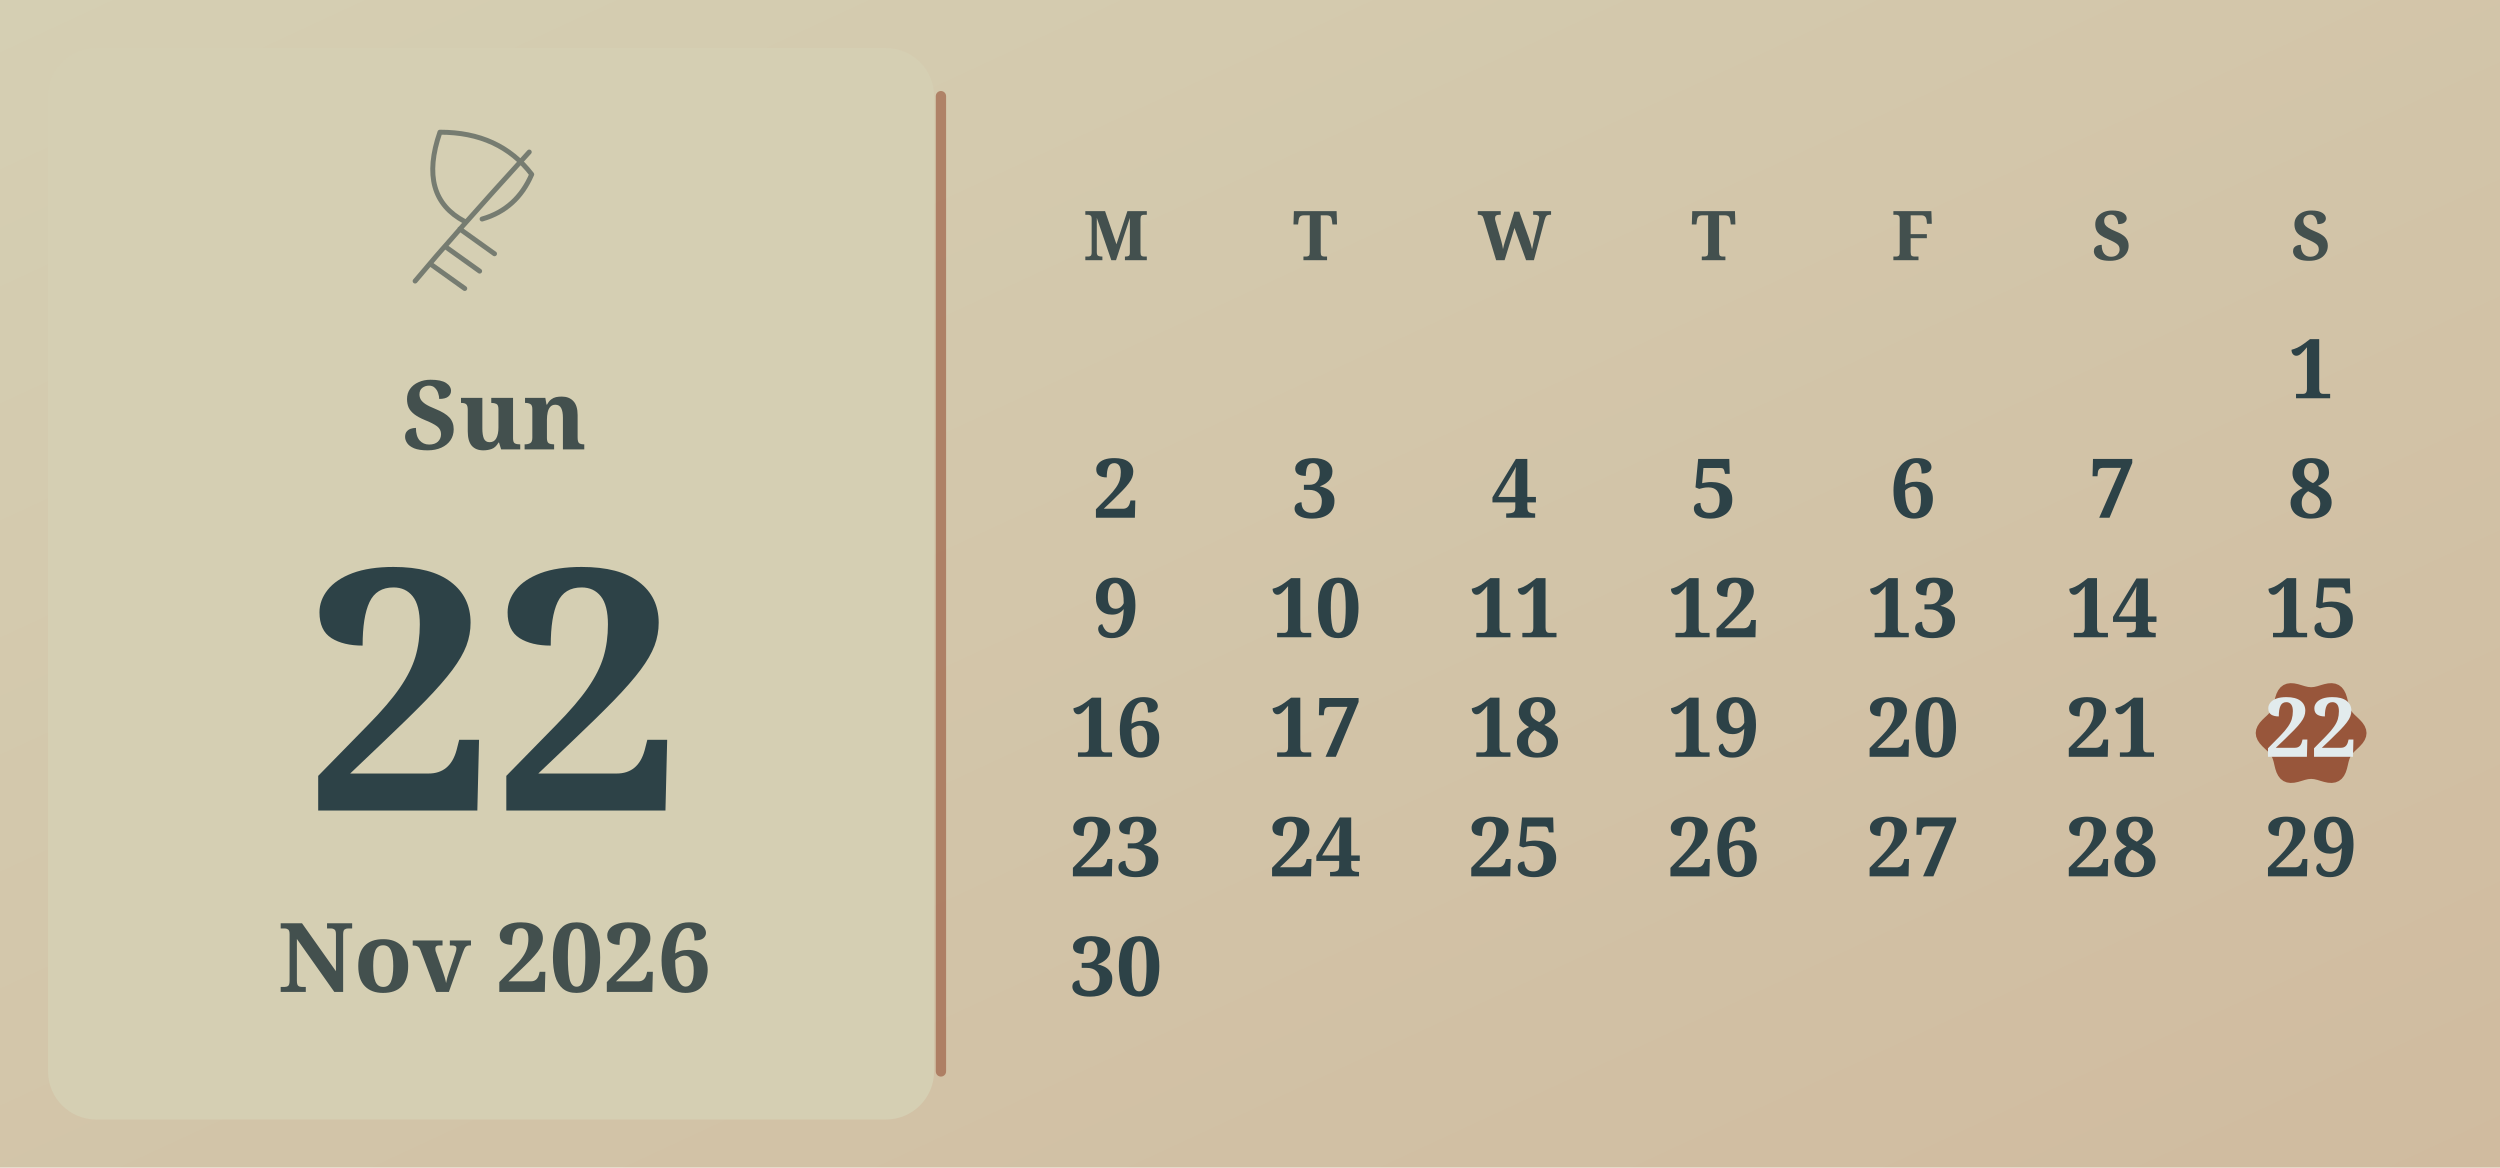
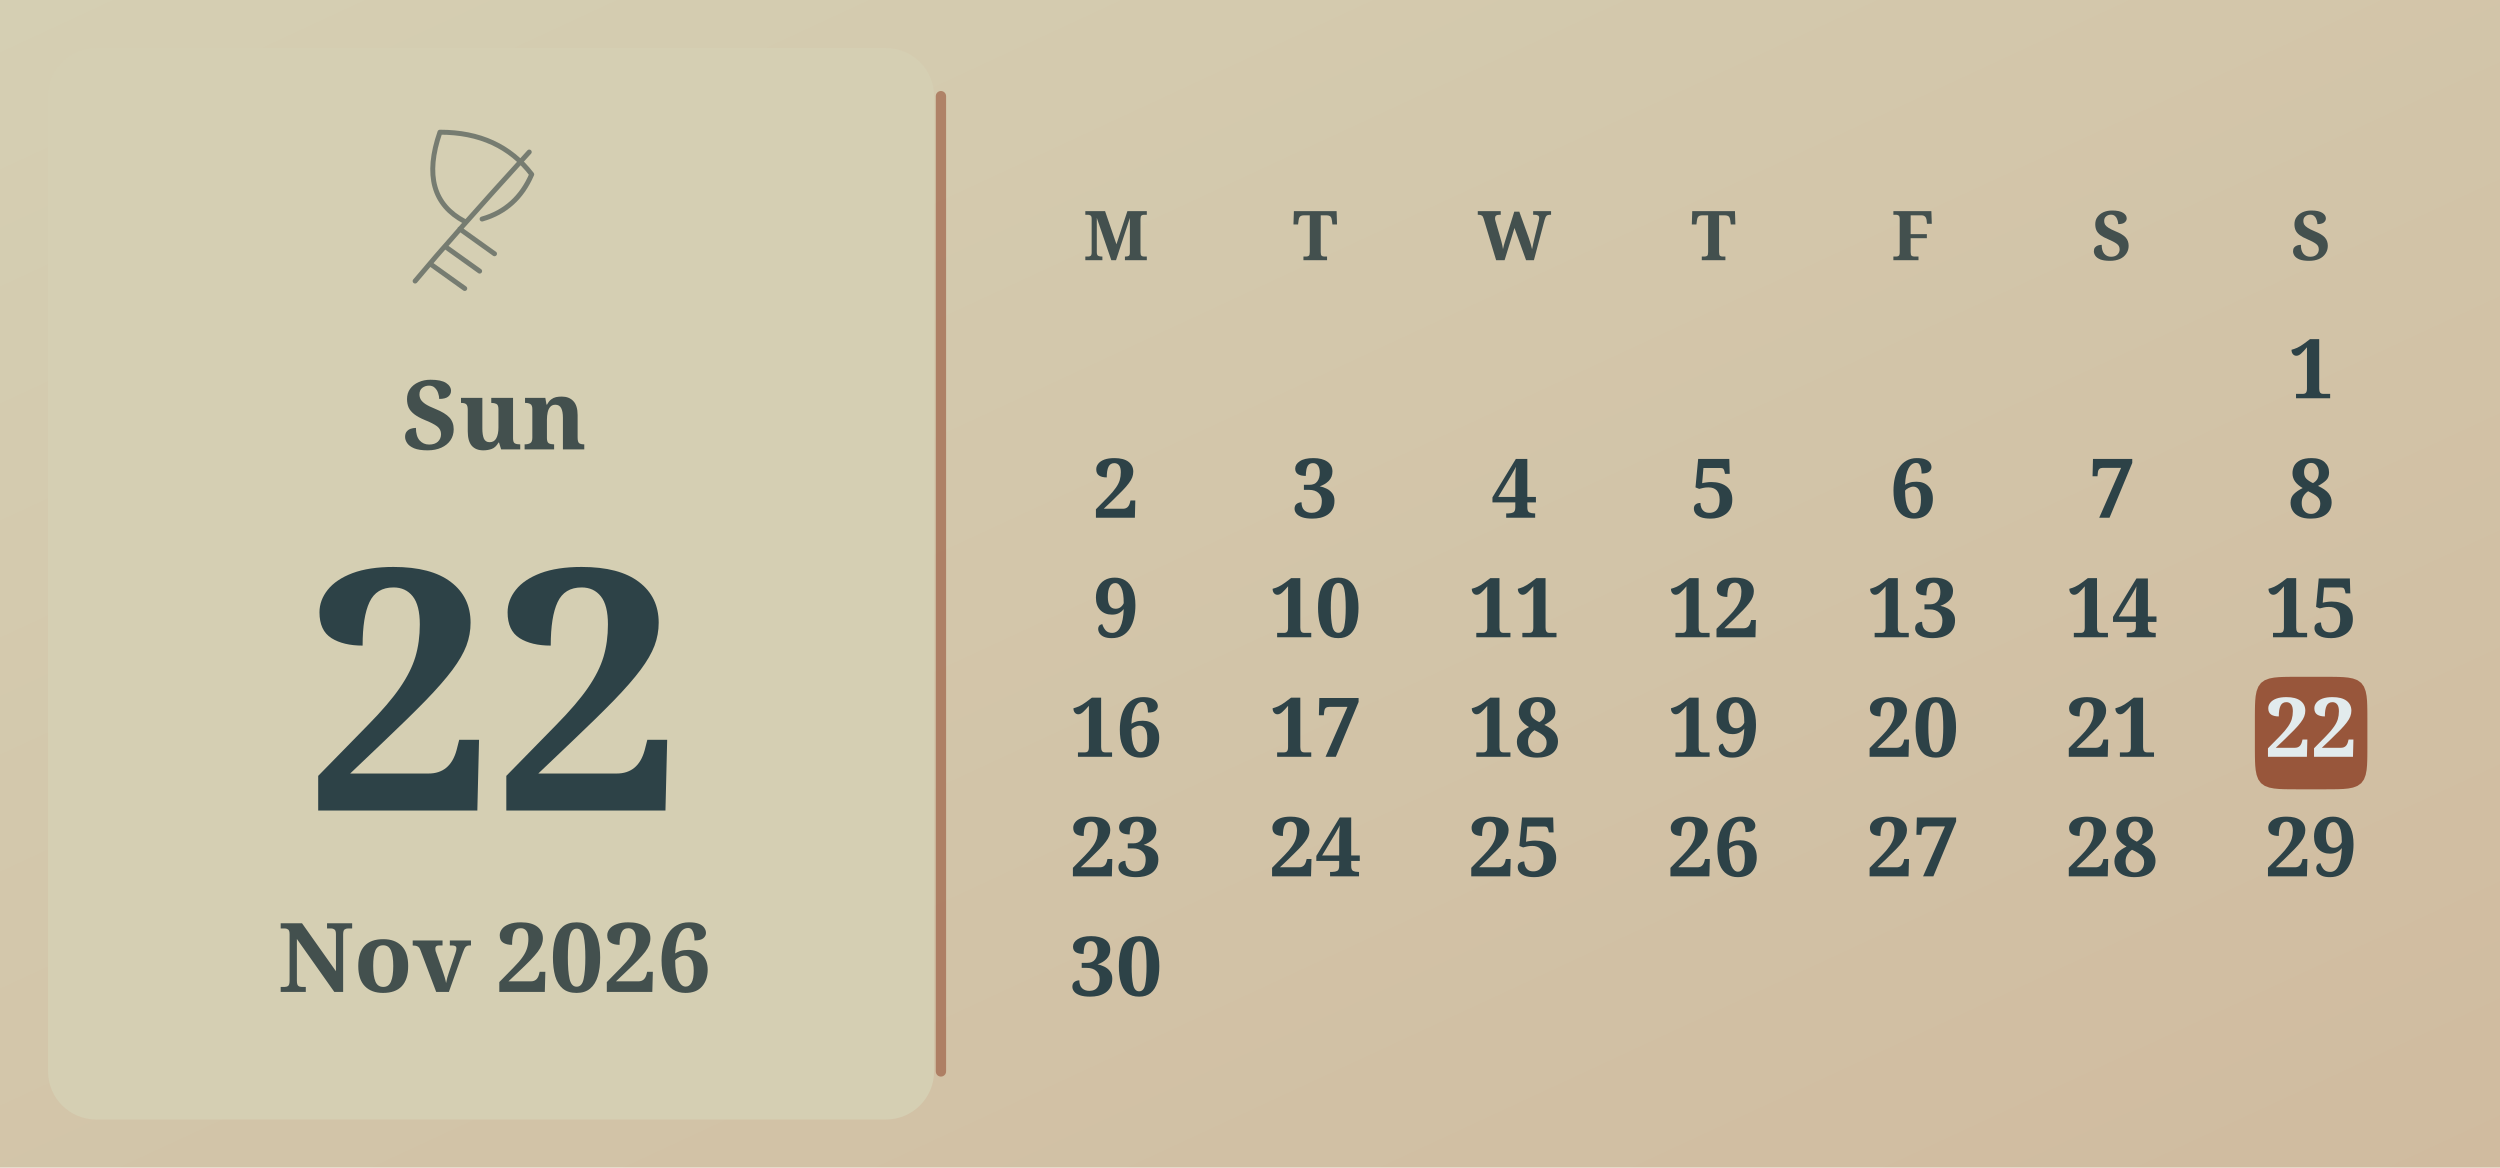
<svg xmlns="http://www.w3.org/2000/svg" width="364" height="170" viewBox="0 0 364 170">
  <defs>
    <linearGradient id="paint" x1="0" y1="0" x2="1" y2="1">
      <stop stop-color="#D5CFB3" />
      <stop offset="1" stop-color="#D0BB9F" />
    </linearGradient>
  </defs>
  <rect width="364" height="170" fill="url(#paint)" />
  <g font-family="Georgia,serif" style="font-variant-numeric:tabular-nums">
    <rect x="7" y="7" width="129" height="156" rx="7" fill="#D5CFB3" opacity="1" />
    <line x1="137" y1="14" x2="137" y2="156" stroke="#98563B" opacity="0.62" stroke-width="1.5" stroke-linecap="round" />
    <path d="M 18 83 Q 33 65 64 31 M 38 59 Q 19 49 28 23 Q 52 23 65 40 Q 59 54 45 58 M 24 76 L 38 86 M 30 69 L 44 79 M 36 62 L 50 72" transform="translate(53.94 10.94) scale(0.3612 0.3612)" fill="none" stroke="#43504E" stroke-width="2" stroke-linecap="round" stroke-linejoin="round" opacity="0.65" />
    <text x="72" y="60" font-size="14" font-weight="600" fill="#43504E" text-anchor="middle" dominant-baseline="central" alignment-baseline="central">Sun</text>
    <text x="72" y="99" font-size="49" font-weight="700" fill="#2D4247" text-anchor="middle" dominant-baseline="central" alignment-baseline="central">22</text>
    <text x="72" y="139" font-size="14" font-weight="600" fill="#43504E" text-anchor="middle" dominant-baseline="central" alignment-baseline="central">Nov 2026</text>
    <text x="162.5" y="34" font-size="10" font-weight="600" fill="#43504E" text-anchor="middle" dominant-baseline="central" alignment-baseline="central">M</text>
    <text x="191.5" y="34" font-size="10" font-weight="600" fill="#43504E" text-anchor="middle" dominant-baseline="central" alignment-baseline="central">T</text>
    <text x="220.5" y="34" font-size="10" font-weight="600" fill="#43504E" text-anchor="middle" dominant-baseline="central" alignment-baseline="central">W</text>
    <text x="249.5" y="34" font-size="10" font-weight="600" fill="#43504E" text-anchor="middle" dominant-baseline="central" alignment-baseline="central">T</text>
    <text x="278.5" y="34" font-size="10" font-weight="600" fill="#43504E" text-anchor="middle" dominant-baseline="central" alignment-baseline="central">F</text>
    <text x="307.5" y="34" font-size="10" font-weight="600" fill="#43504E" text-anchor="middle" dominant-baseline="central" alignment-baseline="central">S</text>
    <text x="336.5" y="34" font-size="10" font-weight="600" fill="#43504E" text-anchor="middle" dominant-baseline="central" alignment-baseline="central">S</text>
    <text x="336.5" y="53.332" font-size="12" font-weight="550" fill="#2D4247" text-anchor="middle" dominant-baseline="central" alignment-baseline="central">1</text>
    <text x="162.5" y="70.732" font-size="12" font-weight="550" fill="#2D4247" text-anchor="middle" dominant-baseline="central" alignment-baseline="central">2</text>
    <text x="191.5" y="70.732" font-size="12" font-weight="550" fill="#2D4247" text-anchor="middle" dominant-baseline="central" alignment-baseline="central">3</text>
    <text x="220.5" y="70.732" font-size="12" font-weight="550" fill="#2D4247" text-anchor="middle" dominant-baseline="central" alignment-baseline="central">4</text>
    <text x="249.5" y="70.732" font-size="12" font-weight="550" fill="#2D4247" text-anchor="middle" dominant-baseline="central" alignment-baseline="central">5</text>
    <text x="278.5" y="70.732" font-size="12" font-weight="550" fill="#2D4247" text-anchor="middle" dominant-baseline="central" alignment-baseline="central">6</text>
    <text x="307.5" y="70.732" font-size="12" font-weight="550" fill="#2D4247" text-anchor="middle" dominant-baseline="central" alignment-baseline="central">7</text>
    <text x="336.5" y="70.732" font-size="12" font-weight="550" fill="#2D4247" text-anchor="middle" dominant-baseline="central" alignment-baseline="central">8</text>
    <text x="162.5" y="88.132" font-size="12" font-weight="550" fill="#2D4247" text-anchor="middle" dominant-baseline="central" alignment-baseline="central">9</text>
    <text x="191.5" y="88.132" font-size="12" font-weight="550" fill="#2D4247" text-anchor="middle" dominant-baseline="central" alignment-baseline="central">10</text>
    <text x="220.5" y="88.132" font-size="12" font-weight="550" fill="#2D4247" text-anchor="middle" dominant-baseline="central" alignment-baseline="central">11</text>
    <text x="249.5" y="88.132" font-size="12" font-weight="550" fill="#2D4247" text-anchor="middle" dominant-baseline="central" alignment-baseline="central">12</text>
    <text x="278.5" y="88.132" font-size="12" font-weight="550" fill="#2D4247" text-anchor="middle" dominant-baseline="central" alignment-baseline="central">13</text>
    <text x="307.5" y="88.132" font-size="12" font-weight="550" fill="#2D4247" text-anchor="middle" dominant-baseline="central" alignment-baseline="central">14</text>
    <text x="336.5" y="88.132" font-size="12" font-weight="550" fill="#2D4247" text-anchor="middle" dominant-baseline="central" alignment-baseline="central">15</text>
    <text x="162.5" y="105.532" font-size="12" font-weight="550" fill="#2D4247" text-anchor="middle" dominant-baseline="central" alignment-baseline="central">16</text>
    <text x="191.5" y="105.532" font-size="12" font-weight="550" fill="#2D4247" text-anchor="middle" dominant-baseline="central" alignment-baseline="central">17</text>
    <text x="220.5" y="105.532" font-size="12" font-weight="550" fill="#2D4247" text-anchor="middle" dominant-baseline="central" alignment-baseline="central">18</text>
    <text x="249.5" y="105.532" font-size="12" font-weight="550" fill="#2D4247" text-anchor="middle" dominant-baseline="central" alignment-baseline="central">19</text>
    <text x="278.5" y="105.532" font-size="12" font-weight="550" fill="#2D4247" text-anchor="middle" dominant-baseline="central" alignment-baseline="central">20</text>
    <text x="307.5" y="105.532" font-size="12" font-weight="550" fill="#2D4247" text-anchor="middle" dominant-baseline="central" alignment-baseline="central">21</text>
-     <path d="M 94.82 50 L 94.43 52.91 L 93.31 55.7 L 91.61 58.28 L 89.55 60.6 L 87.38 62.69 L 85.31 64.62 L 83.52 66.53 L 82.11 68.54 L 81.08 70.77 L 80.32 73.26 L 79.68 76.02 L 78.96 78.96 L 77.98 81.9 L 76.59 84.66 L 74.74 87.02 L 72.41 88.81 L 69.69 89.93 L 66.72 90.36 L 63.64 90.18 L 60.6 89.55 L 57.7 88.71 L 54.99 87.89 L 52.44 87.3 L 50 87.08 L 47.56 87.3 L 45.01 87.89 L 42.3 88.71 L 39.4 89.55 L 36.36 90.18 L 33.28 90.36 L 30.31 89.93 L 27.59 88.81 L 25.26 87.02 L 23.41 84.66 L 22.02 81.9 L 21.04 78.96 L 20.32 76.02 L 19.68 73.26 L 18.92 70.77 L 17.89 68.54 L 16.48 66.53 L 14.69 64.62 L 12.62 62.69 L 10.45 60.6 L 8.39 58.28 L 6.69 55.7 L 5.57 52.91 L 5.18 50 L 5.57 47.09 L 6.69 44.3 L 8.39 41.72 L 10.45 39.4 L 12.62 37.31 L 14.69 35.38 L 16.48 33.47 L 17.89 31.46 L 18.92 29.23 L 19.68 26.74 L 20.32 23.98 L 21.04 21.04 L 22.02 18.1 L 23.41 15.34 L 25.26 12.98 L 27.59 11.19 L 30.31 10.07 L 33.28 9.64 L 36.36 9.82 L 39.4 10.45 L 42.3 11.29 L 45.01 12.11 L 47.56 12.7 L 50 12.92 L 52.44 12.7 L 54.99 12.11 L 57.7 11.29 L 60.6 10.45 L 63.64 9.82 L 66.72 9.64 L 69.69 10.07 L 72.41 11.19 L 74.74 12.98 L 76.59 15.34 L 77.98 18.1 L 78.96 21.04 L 79.68 23.98 L 80.32 26.74 L 81.08 29.23 L 82.11 31.46 L 83.52 33.47 L 85.31 35.38 L 87.38 37.31 L 89.55 39.4 L 91.61 41.72 L 93.31 44.3 L 94.43 47.09 Z" transform="translate(327.5 97.732) scale(0.18 0.18)" fill="#98563B" opacity="1" />
+     <path d="M 95.5 50 L 95.5 52.98 L 95.5 55.99 L 95.5 59.05 L 95.5 62.19 L 95.49 65.44 L 95.46 68.83 L 95.39 72.38 L 95.23 76.11 L 94.86 79.97 L 94.11 83.85 L 92.74 87.49 L 90.54 90.54 L 87.49 92.74 L 83.85 94.11 L 79.97 94.86 L 76.11 95.23 L 72.38 95.39 L 68.83 95.46 L 65.44 95.49 L 62.19 95.5 L 59.05 95.5 L 55.99 95.5 L 52.98 95.5 L 50 95.5 L 47.02 95.5 L 44.01 95.5 L 40.95 95.5 L 37.81 95.5 L 34.56 95.49 L 31.17 95.46 L 27.62 95.39 L 23.89 95.23 L 20.03 94.86 L 16.15 94.11 L 12.51 92.74 L 9.46 90.54 L 7.26 87.49 L 5.89 83.85 L 5.14 79.97 L 4.77 76.11 L 4.61 72.38 L 4.54 68.83 L 4.51 65.44 L 4.5 62.19 L 4.5 59.05 L 4.5 55.99 L 4.5 52.98 L 4.5 50 L 4.5 47.02 L 4.5 44.01 L 4.5 40.95 L 4.5 37.81 L 4.51 34.56 L 4.54 31.17 L 4.61 27.62 L 4.77 23.89 L 5.14 20.03 L 5.89 16.15 L 7.26 12.51 L 9.46 9.46 L 12.51 7.26 L 16.15 5.89 L 20.03 5.14 L 23.89 4.77 L 27.62 4.61 L 31.17 4.54 L 34.56 4.51 L 37.81 4.5 L 40.95 4.5 L 44.01 4.5 L 47.02 4.5 L 50 4.5 L 52.98 4.5 L 55.99 4.5 L 59.05 4.5 L 62.19 4.5 L 65.44 4.51 L 68.83 4.54 L 72.38 4.61 L 76.11 4.77 L 79.97 5.14 L 83.85 5.89 L 87.49 7.26 L 90.54 9.46 L 92.74 12.51 L 94.11 16.15 L 94.86 20.03 L 95.23 23.89 L 95.39 27.62 L 95.46 31.17 L 95.49 34.56 L 95.5 37.81 L 95.5 40.95 L 95.5 44.01 L 95.5 47.02 Z" transform="translate(327.5 97.732) scale(0.18 0.18)" fill="#98563B" opacity="1" />
    <text x="336.5" y="105.532" font-size="12" font-weight="700" fill="#E2EBED" text-anchor="middle" dominant-baseline="central" alignment-baseline="central">22</text>
    <text x="162.5" y="122.932" font-size="12" font-weight="550" fill="#2D4247" text-anchor="middle" dominant-baseline="central" alignment-baseline="central">23</text>
    <text x="191.5" y="122.932" font-size="12" font-weight="550" fill="#2D4247" text-anchor="middle" dominant-baseline="central" alignment-baseline="central">24</text>
    <text x="220.5" y="122.932" font-size="12" font-weight="550" fill="#2D4247" text-anchor="middle" dominant-baseline="central" alignment-baseline="central">25</text>
    <text x="249.5" y="122.932" font-size="12" font-weight="550" fill="#2D4247" text-anchor="middle" dominant-baseline="central" alignment-baseline="central">26</text>
    <text x="278.5" y="122.932" font-size="12" font-weight="550" fill="#2D4247" text-anchor="middle" dominant-baseline="central" alignment-baseline="central">27</text>
    <text x="307.5" y="122.932" font-size="12" font-weight="550" fill="#2D4247" text-anchor="middle" dominant-baseline="central" alignment-baseline="central">28</text>
    <text x="336.5" y="122.932" font-size="12" font-weight="550" fill="#2D4247" text-anchor="middle" dominant-baseline="central" alignment-baseline="central">29</text>
    <text x="162.5" y="140.332" font-size="12" font-weight="550" fill="#2D4247" text-anchor="middle" dominant-baseline="central" alignment-baseline="central">30</text>
  </g>
</svg>
